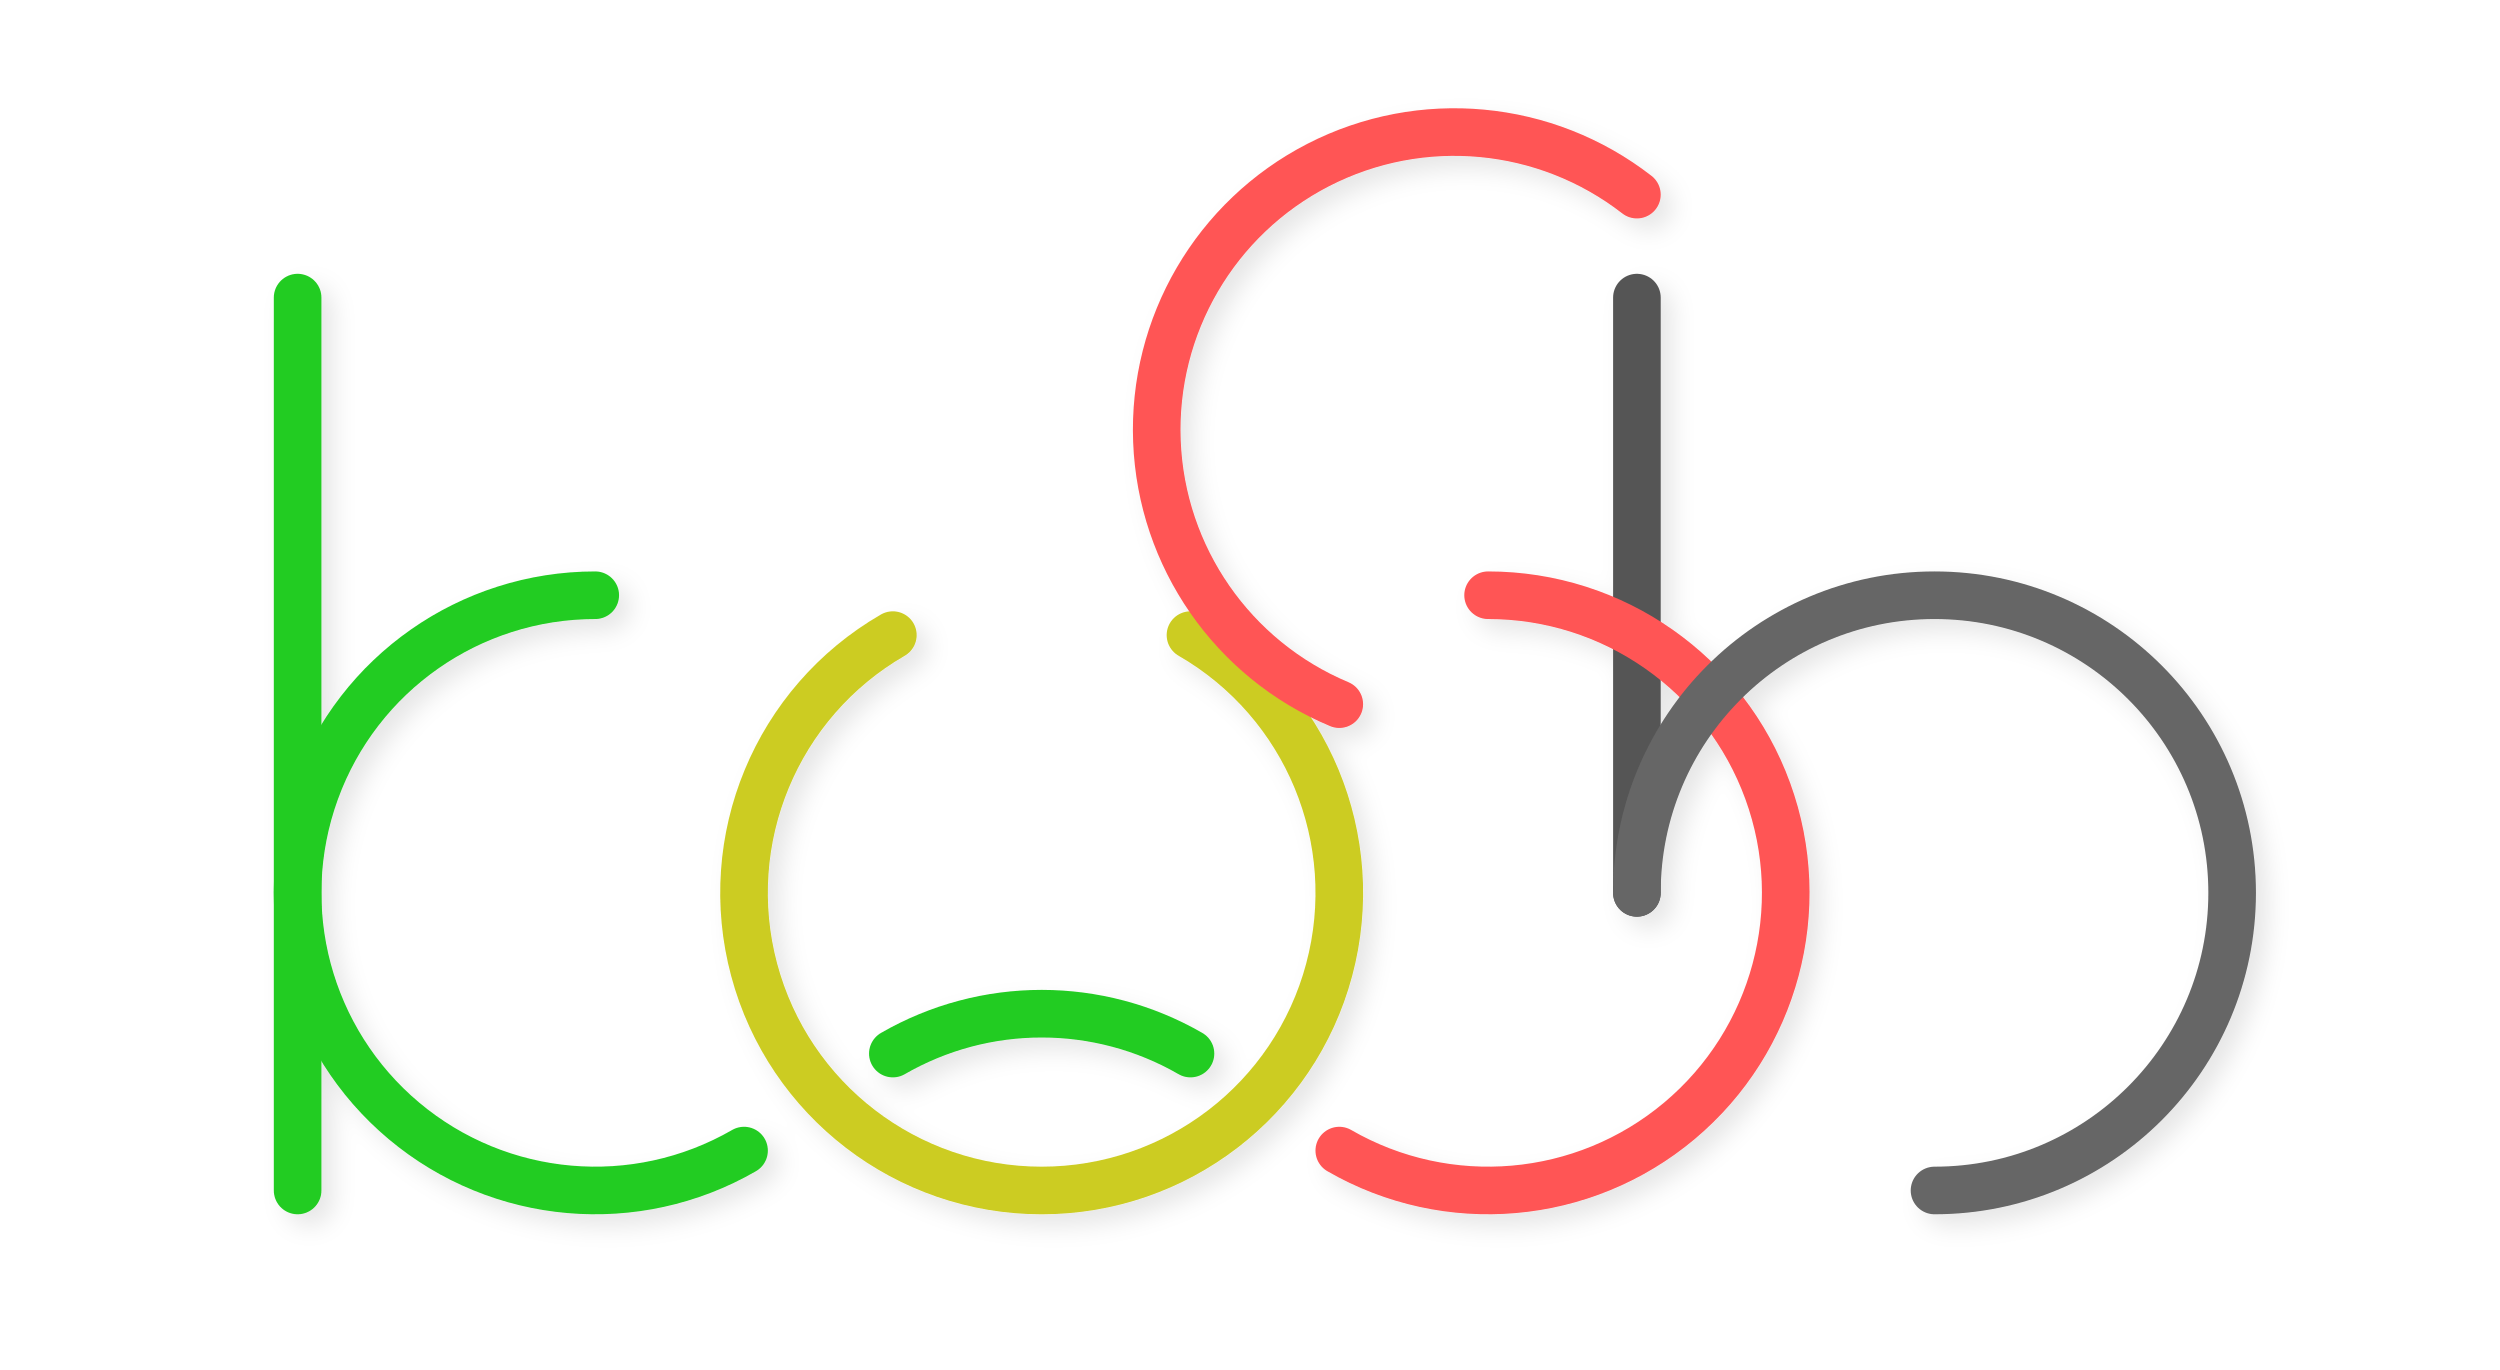
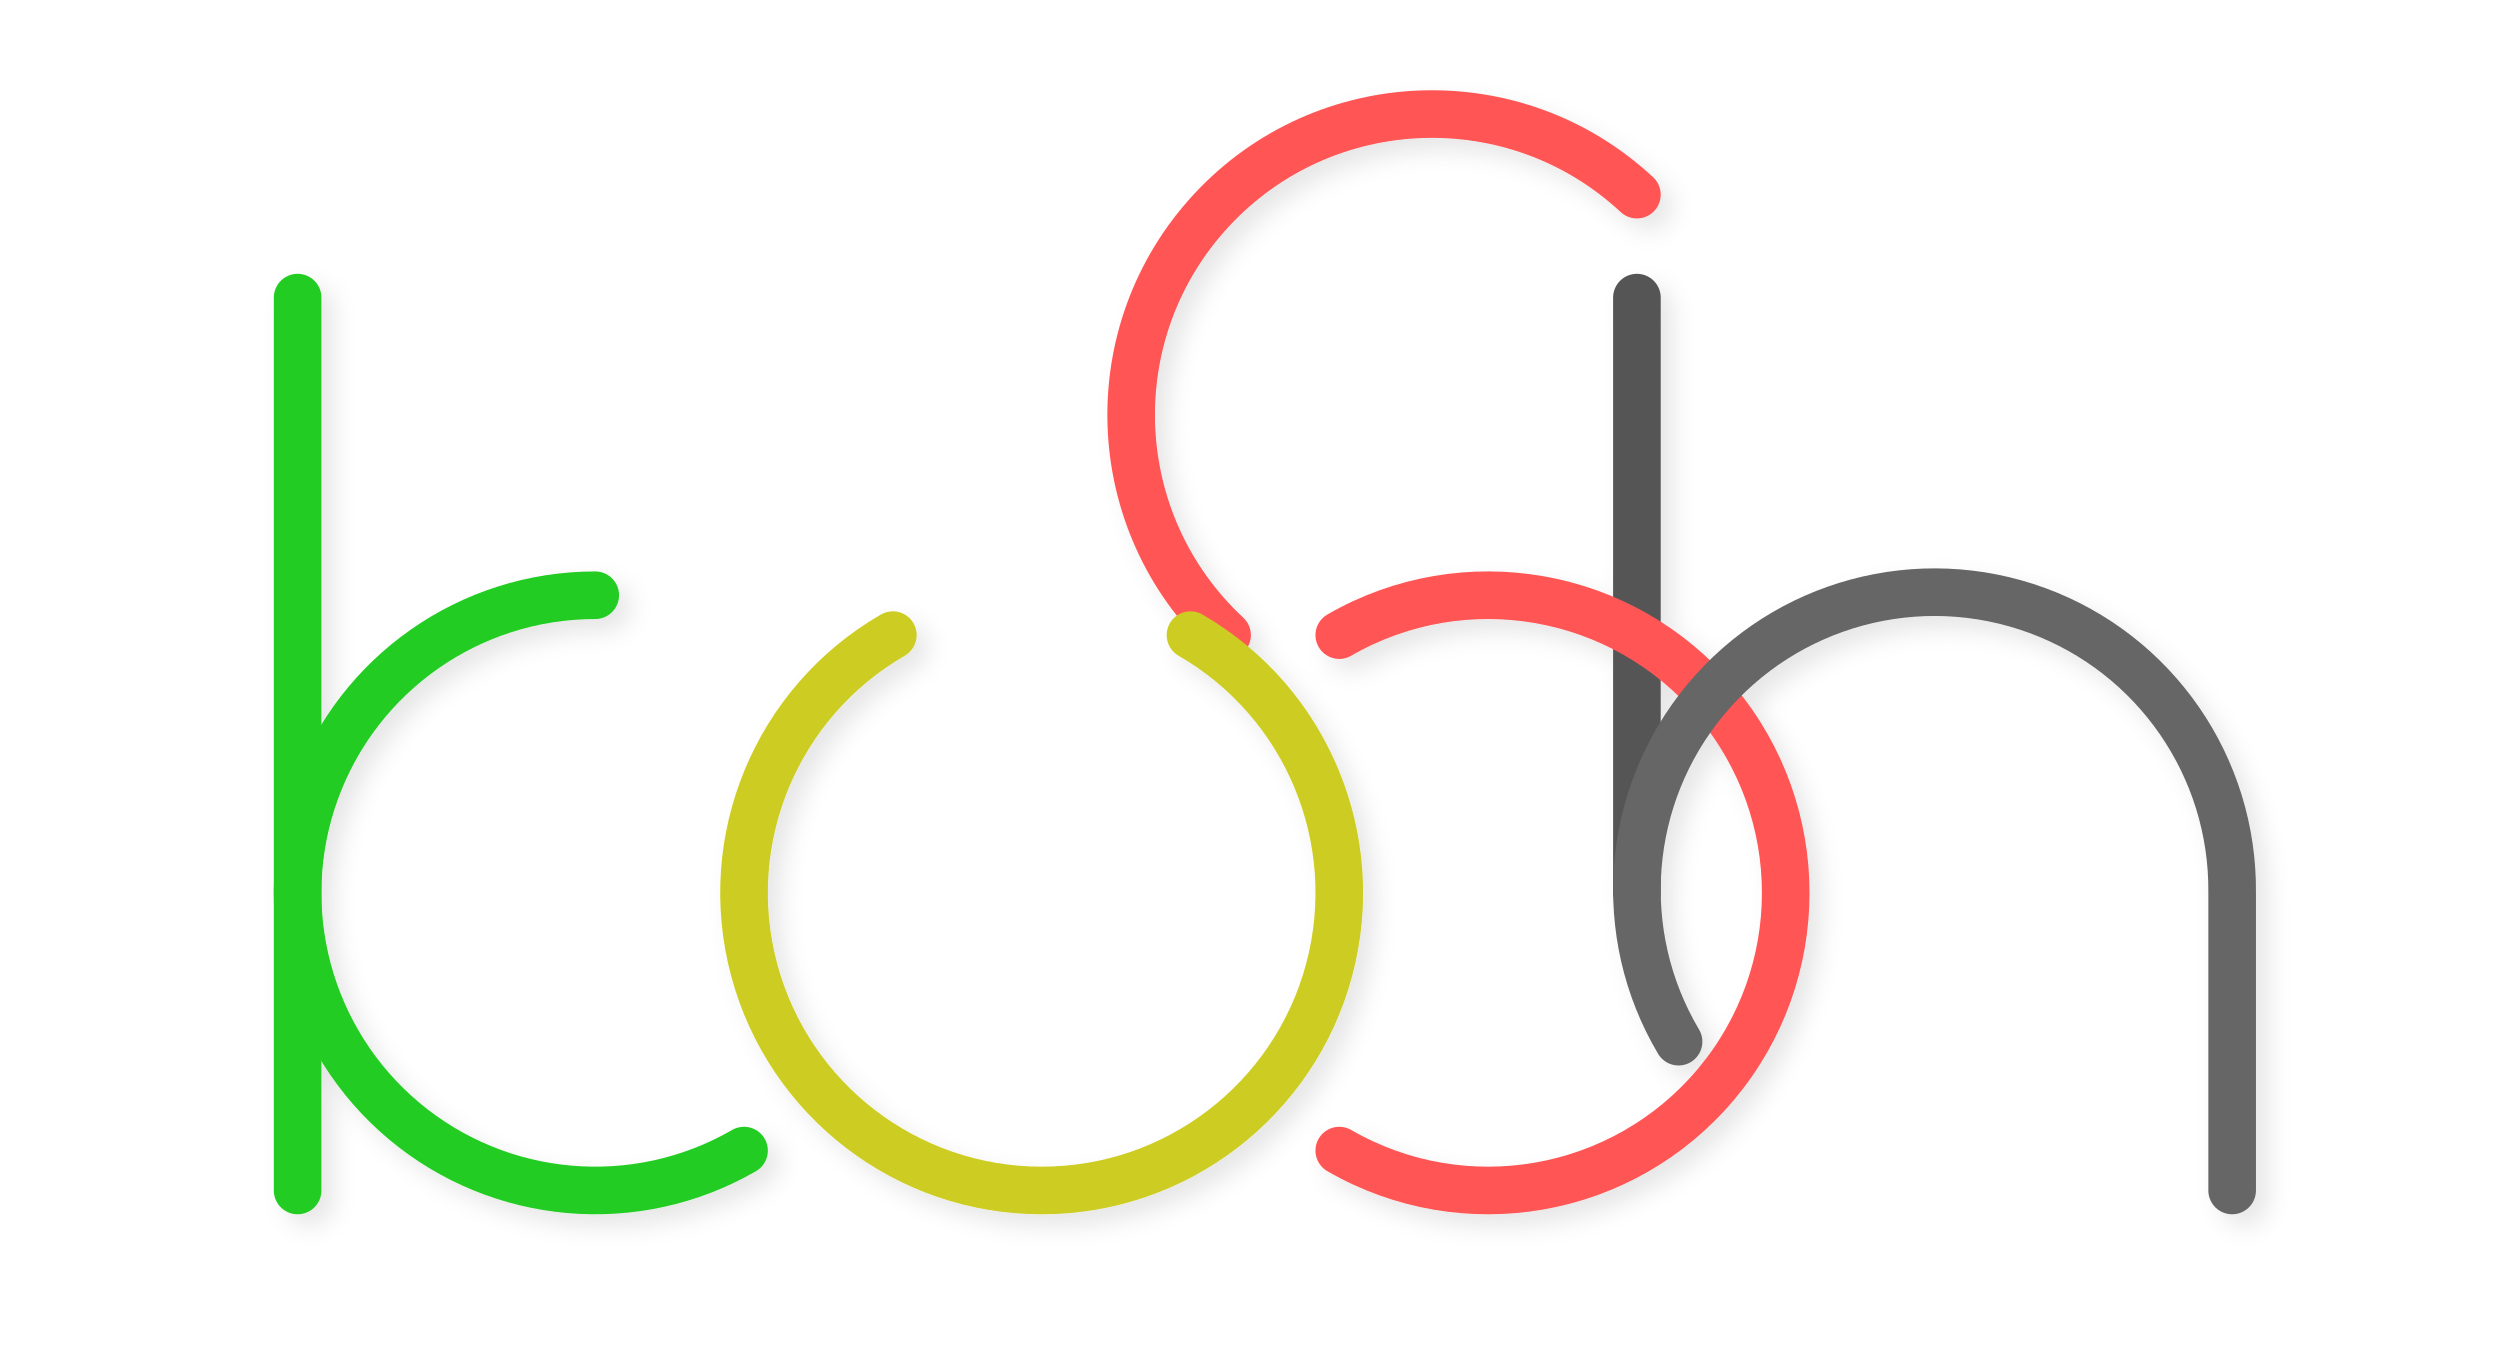
<svg xmlns="http://www.w3.org/2000/svg" width="420" height="230">
  <defs>
    <filter id="shadow" x="-10%" y="-10%" width="120%" height="120%">
      <feDropShadow dx="2" dy="2" stdDeviation="2" flood-color="#000" flood-opacity="0.1" />
    </filter>
  </defs>
  <g id="circles" stroke-linecap="round" filter="url(#shadow)">
    <path d="M 50 50 l 0 150" fill="none" stroke="#22cc22" stroke-width="8" />
    <path d="M 125 193.3 A 50 50 0 1 1 100 100" fill="none" stroke="#22cc22" stroke-width="8" />
+     <path d="M 206.15 106.7 A 50 50 0 1 1 275 32.7" fill="none" stroke="#ff5555" stroke-width="8" />
    <path d="M 200 106.7 A 50 50 0 1 1 150 106.7" fill="none" stroke="#cccc22" stroke-width="8" />
-     <path d="M 150 177 A 50 50 0 0 1 200 177" fill="none" stroke="#22cc22" stroke-width="8" />
    <path d="M 275 50 l 0 100" fill="none" stroke="#555555" stroke-width="8" />
-     <path d="M 225 118.3 A 50 50 0 1 1 275 32.7" fill="none" stroke="#ff5555" stroke-width="8" />
-     <path d="M 250 100 A 50 50 0 1 1 225 193.3" fill="none" stroke="#ff5555" stroke-width="8" />
-     <path d="M 275 150 A 50 50 0 1 1 325 200" fill="none" stroke="#666666" stroke-width="8" />
+     <path d="M 225 106.7 A 50 50 0 1 1 225 193.3" fill="none" stroke="#ff5555" stroke-width="8" />
+     <path d="M 282 175 A 50 50 0 1 1 375 150 l 0 50" fill="none" stroke="#666666" stroke-width="8" />
  </g>
</svg>
